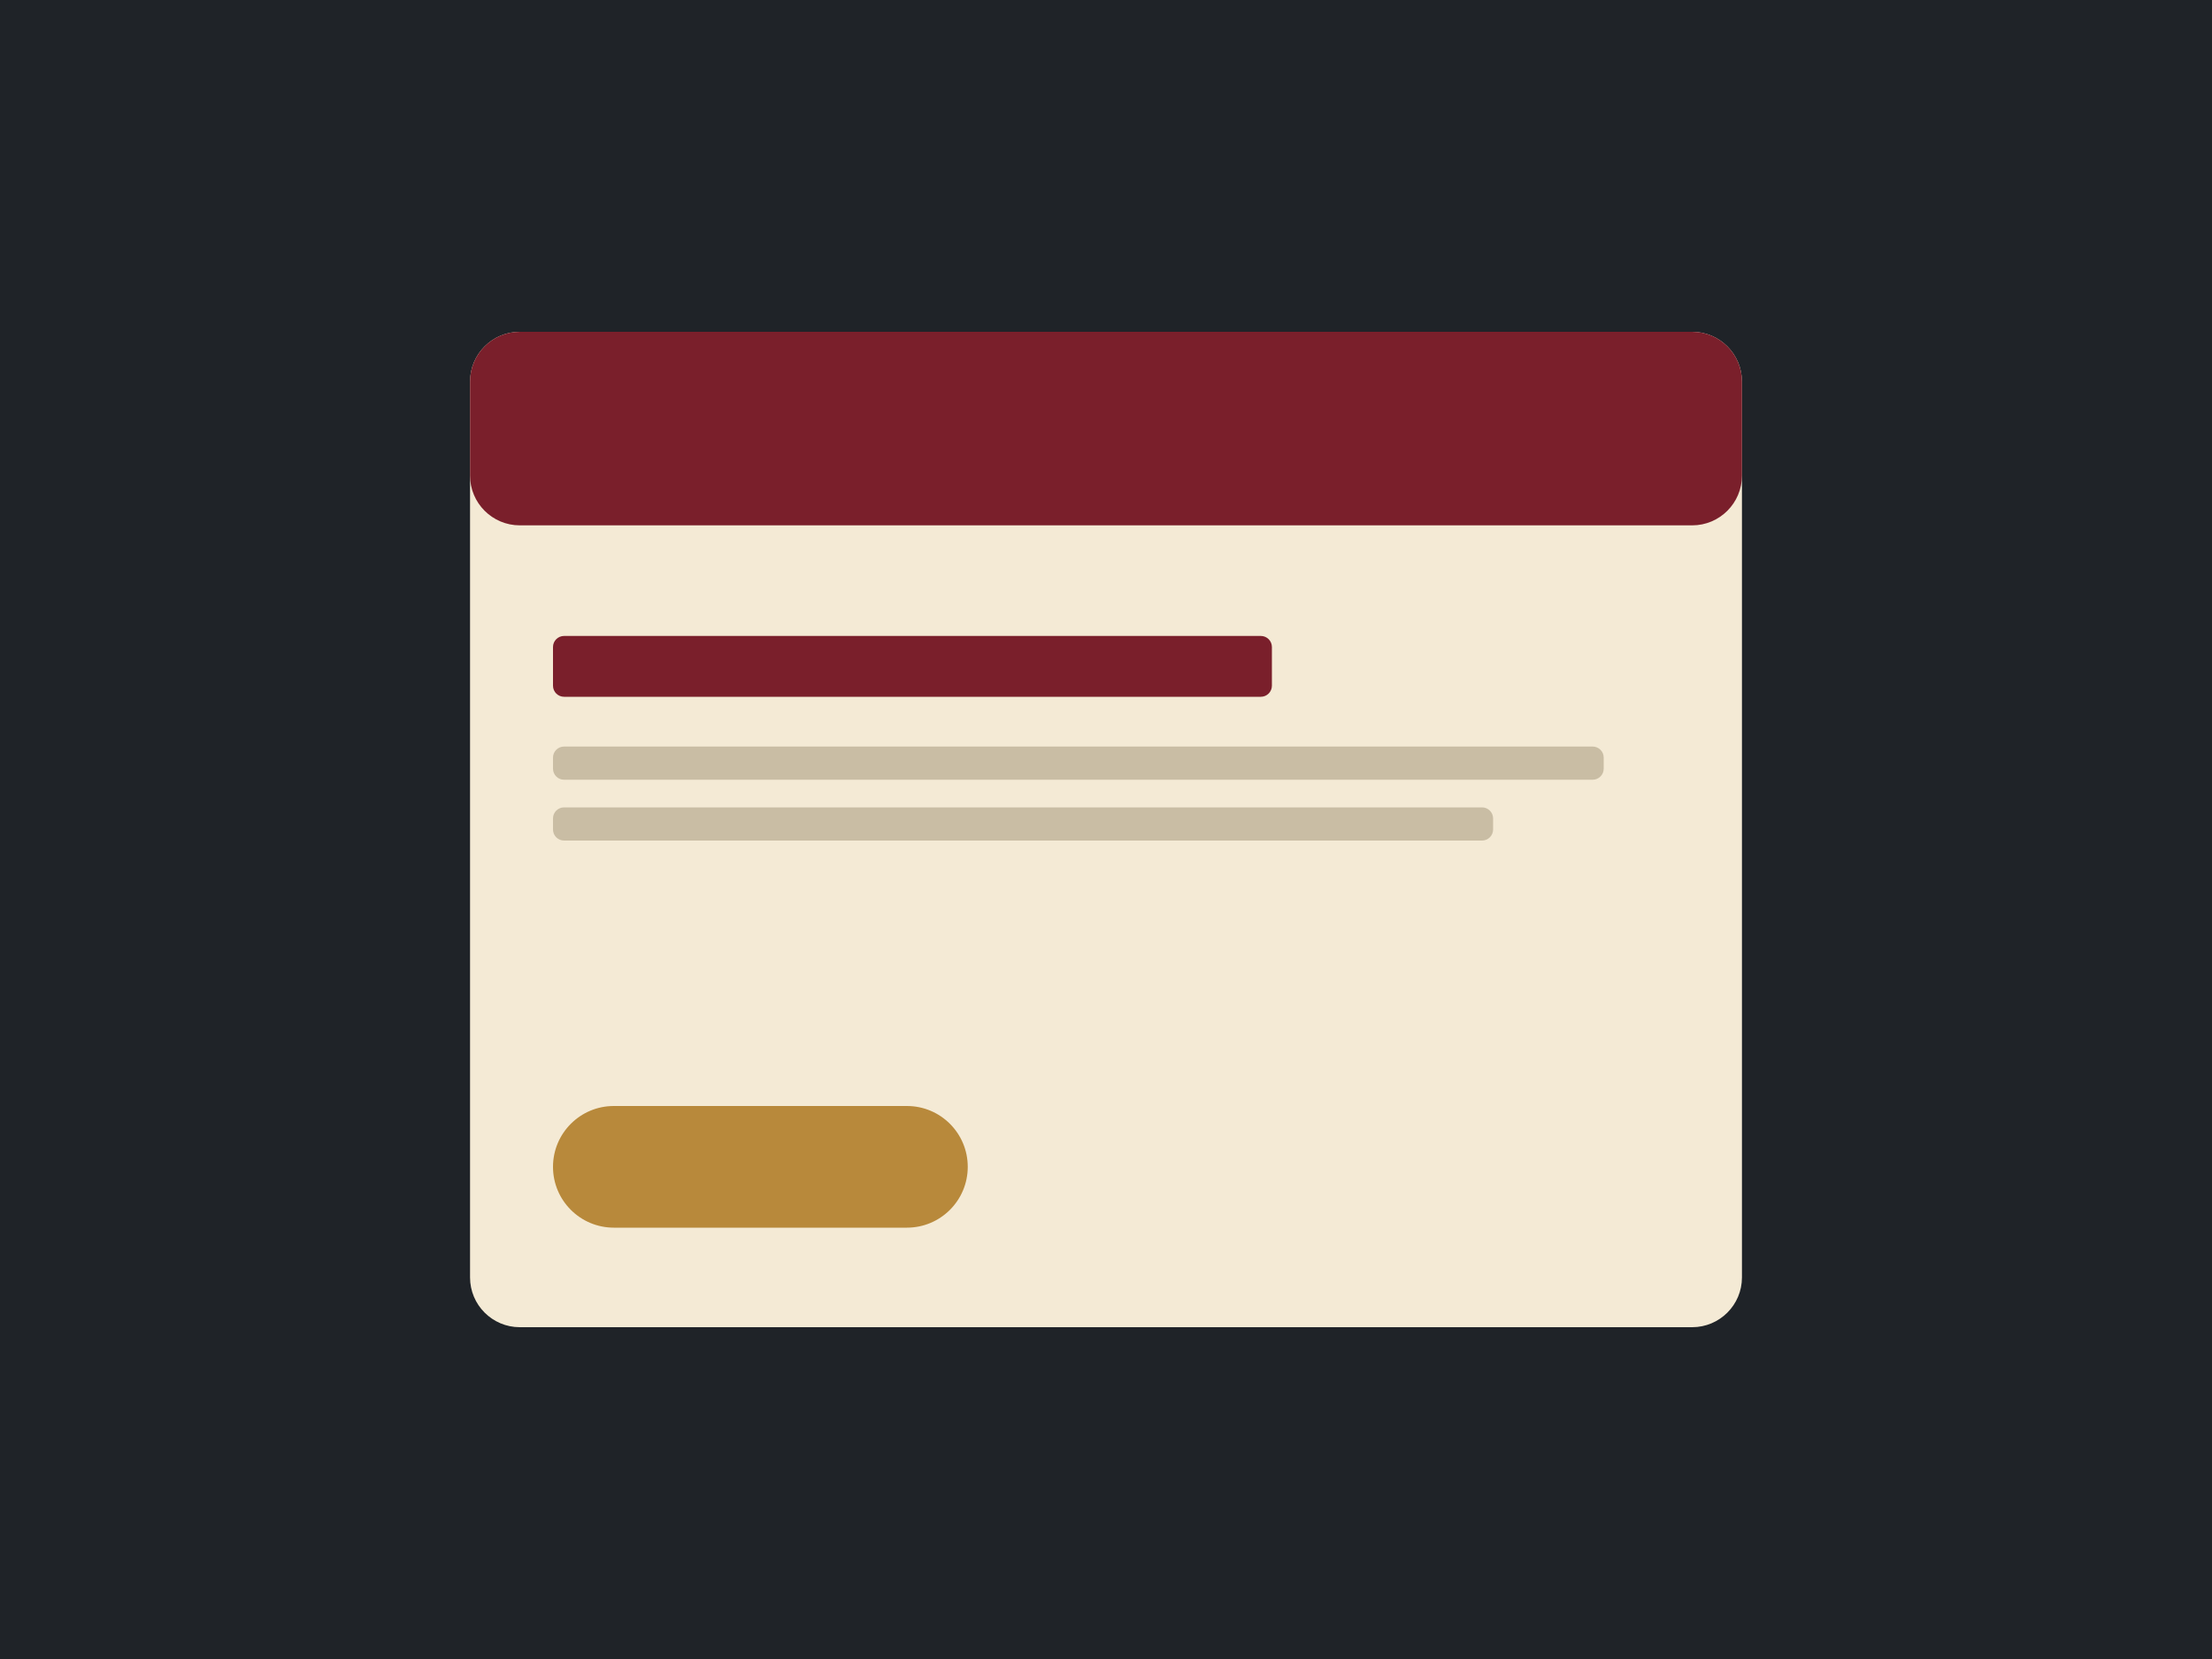
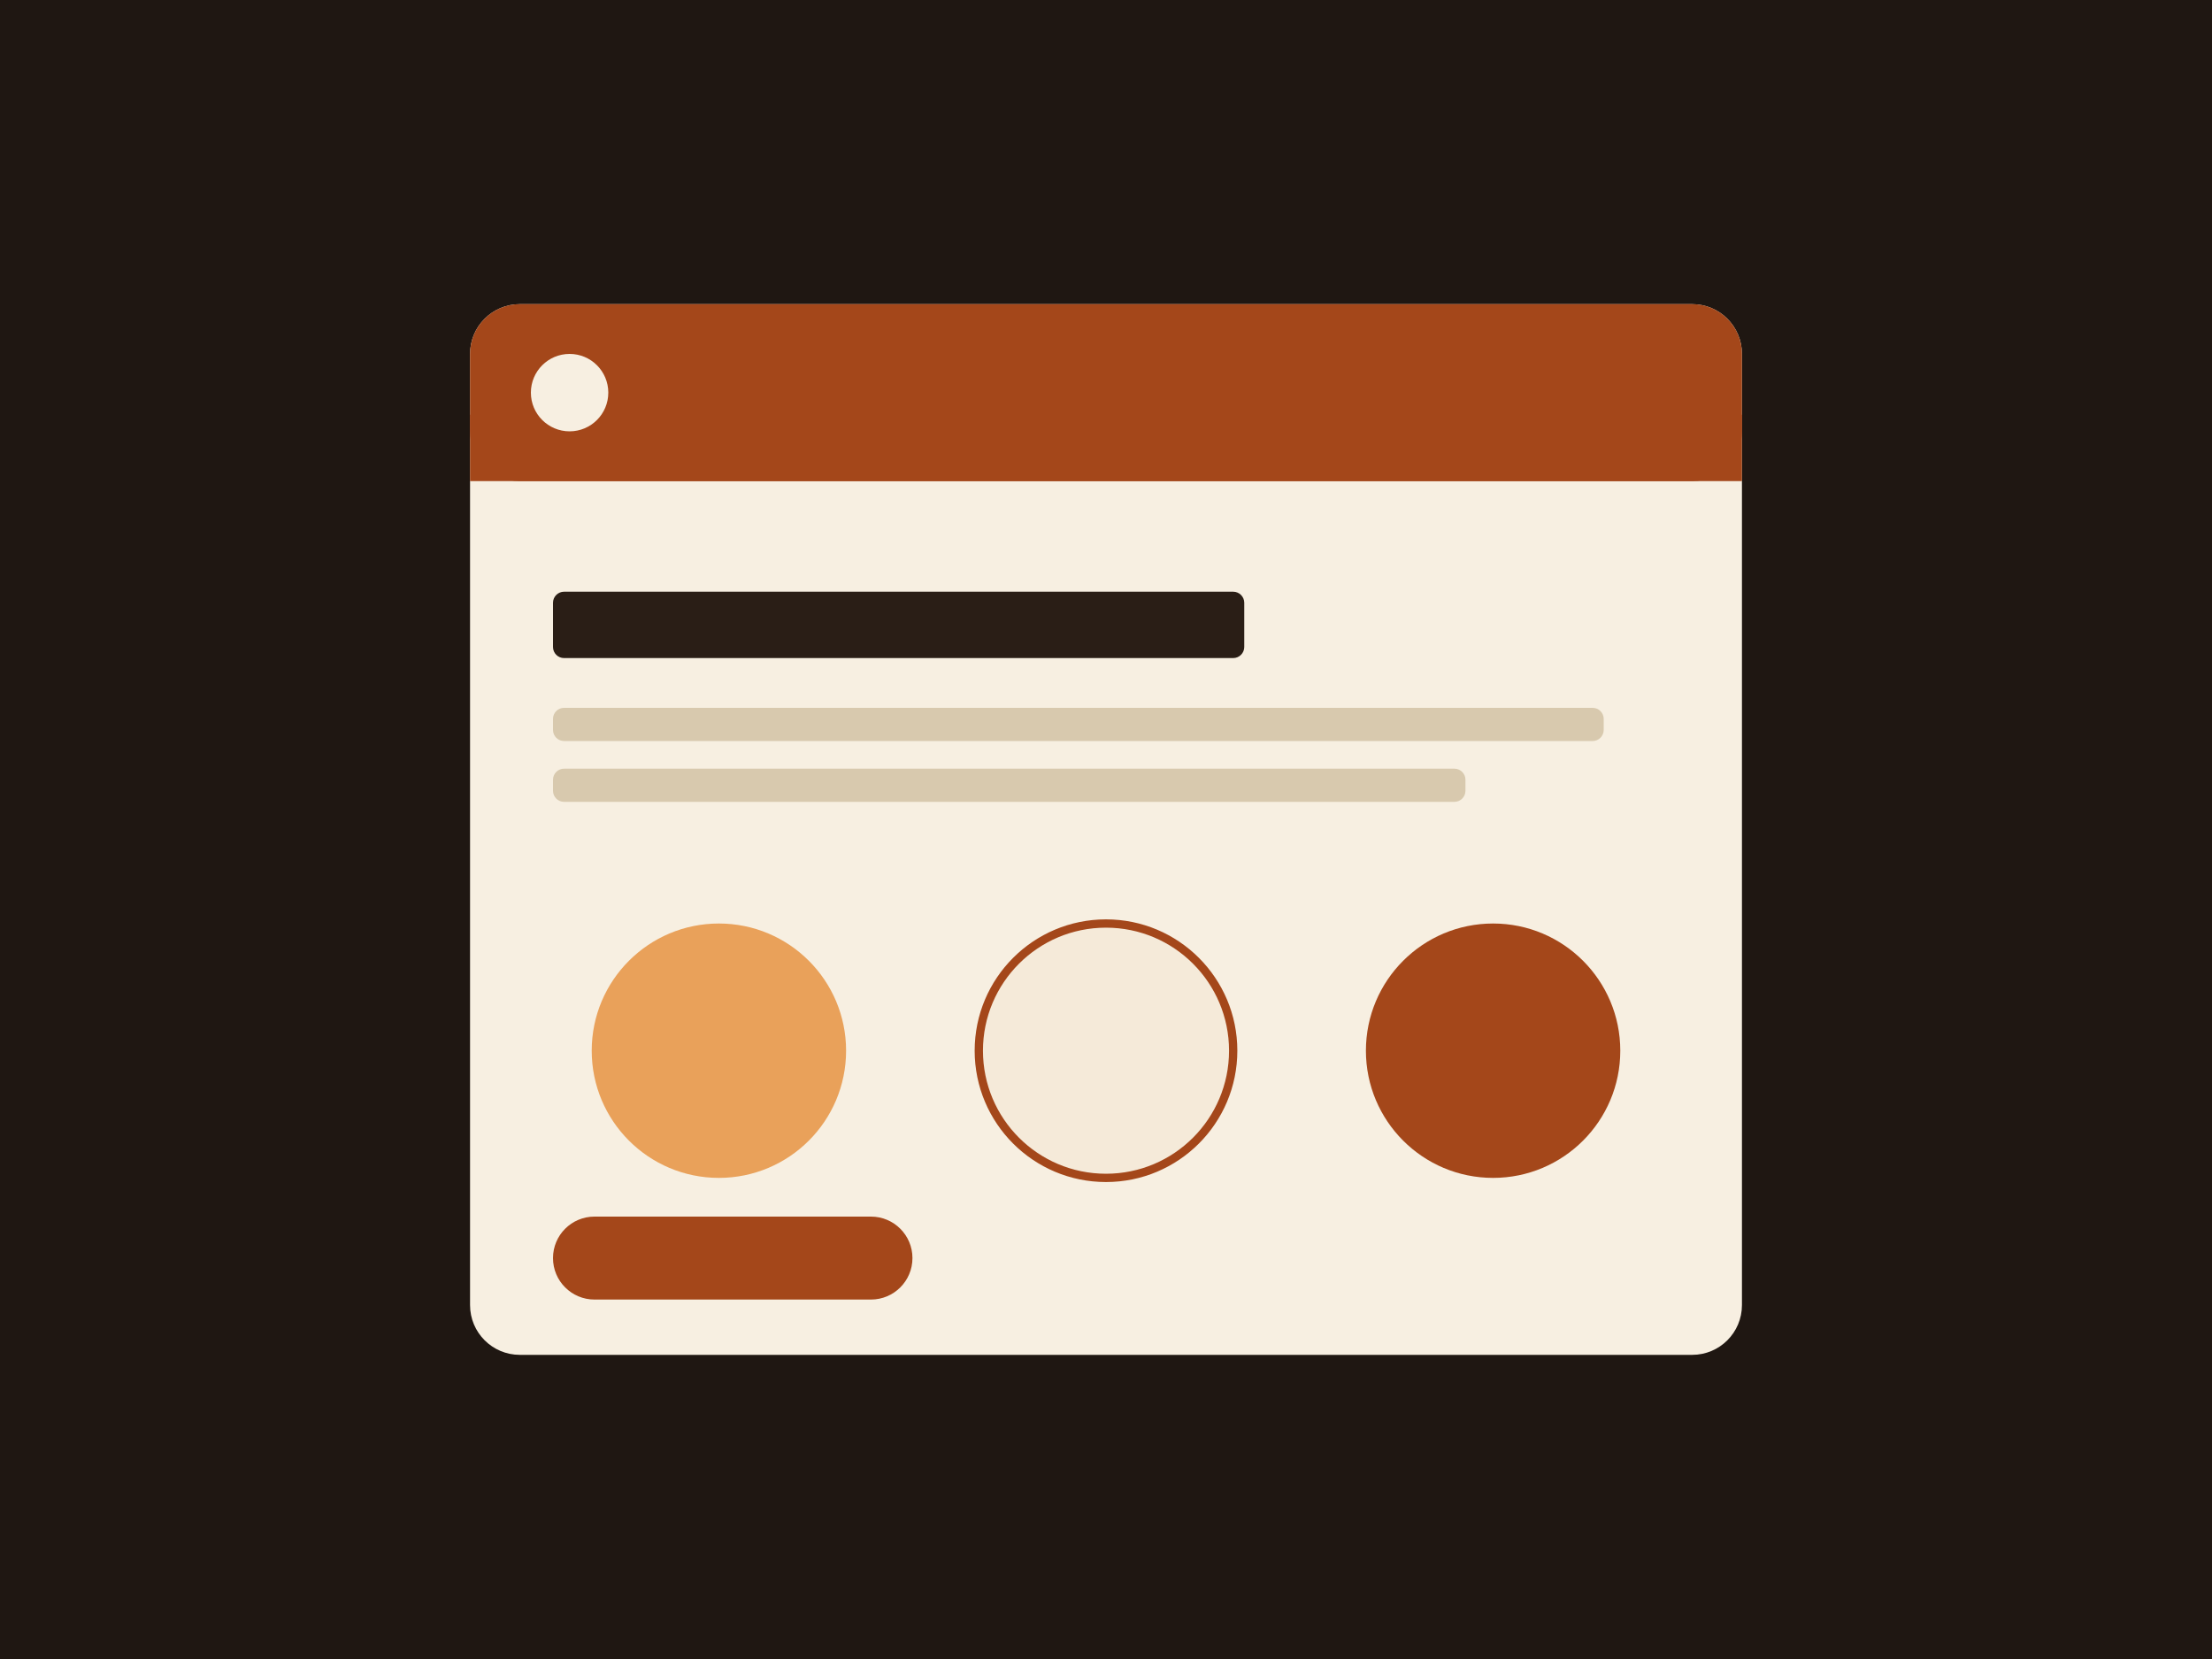
<svg xmlns="http://www.w3.org/2000/svg" width="800" height="600" viewBox="0 0 800 600">
-   <rect width="800" height="600" fill="#1f2328" />
-   <rect x="170" y="120" width="460" height="360" rx="18" fill="#f4ead5" />
-   <rect x="170" y="120" width="460" height="70" rx="18" fill="#7a1f2b" />
-   <rect x="200" y="230" width="260" height="22" rx="4" fill="#7a1f2b" />
-   <rect x="200" y="270" width="380" height="12" rx="4" fill="#c9bda4" />
-   <rect x="200" y="292" width="340" height="12" rx="4" fill="#c9bda4" />
-   <rect x="200" y="400" width="150" height="44" rx="22" fill="#b8893b" />
+   <rect width="800" height="600" fill="#1f1712" />
+   <rect x="170" y="110" width="460" height="380" rx="18" fill="#f7efe1" />
+   <rect x="170" y="110" width="460" height="64" rx="18" fill="#a4471a" />
+   <rect x="170" y="150" width="460" height="24" fill="#a4471a" />
+   <circle cx="206" cy="142" r="14" fill="#f7efe1" />
+   <rect x="200" y="214" width="250" height="24" rx="4" fill="#2a1e16" />
+   <rect x="200" y="256" width="380" height="12" rx="4" fill="#d8c9ae" />
+   <rect x="200" y="278" width="330" height="12" rx="4" fill="#d8c9ae" />
+   <circle cx="260" cy="380" r="46" fill="#e9a15a" />
+   <circle cx="400" cy="380" r="46" fill="#f5ead9" stroke="#a4471a" stroke-width="3" />
+   <circle cx="540" cy="380" r="46" fill="#a4471a" />
+   <rect x="200" y="440" width="130" height="30" rx="15" fill="#a4471a" />
</svg>
